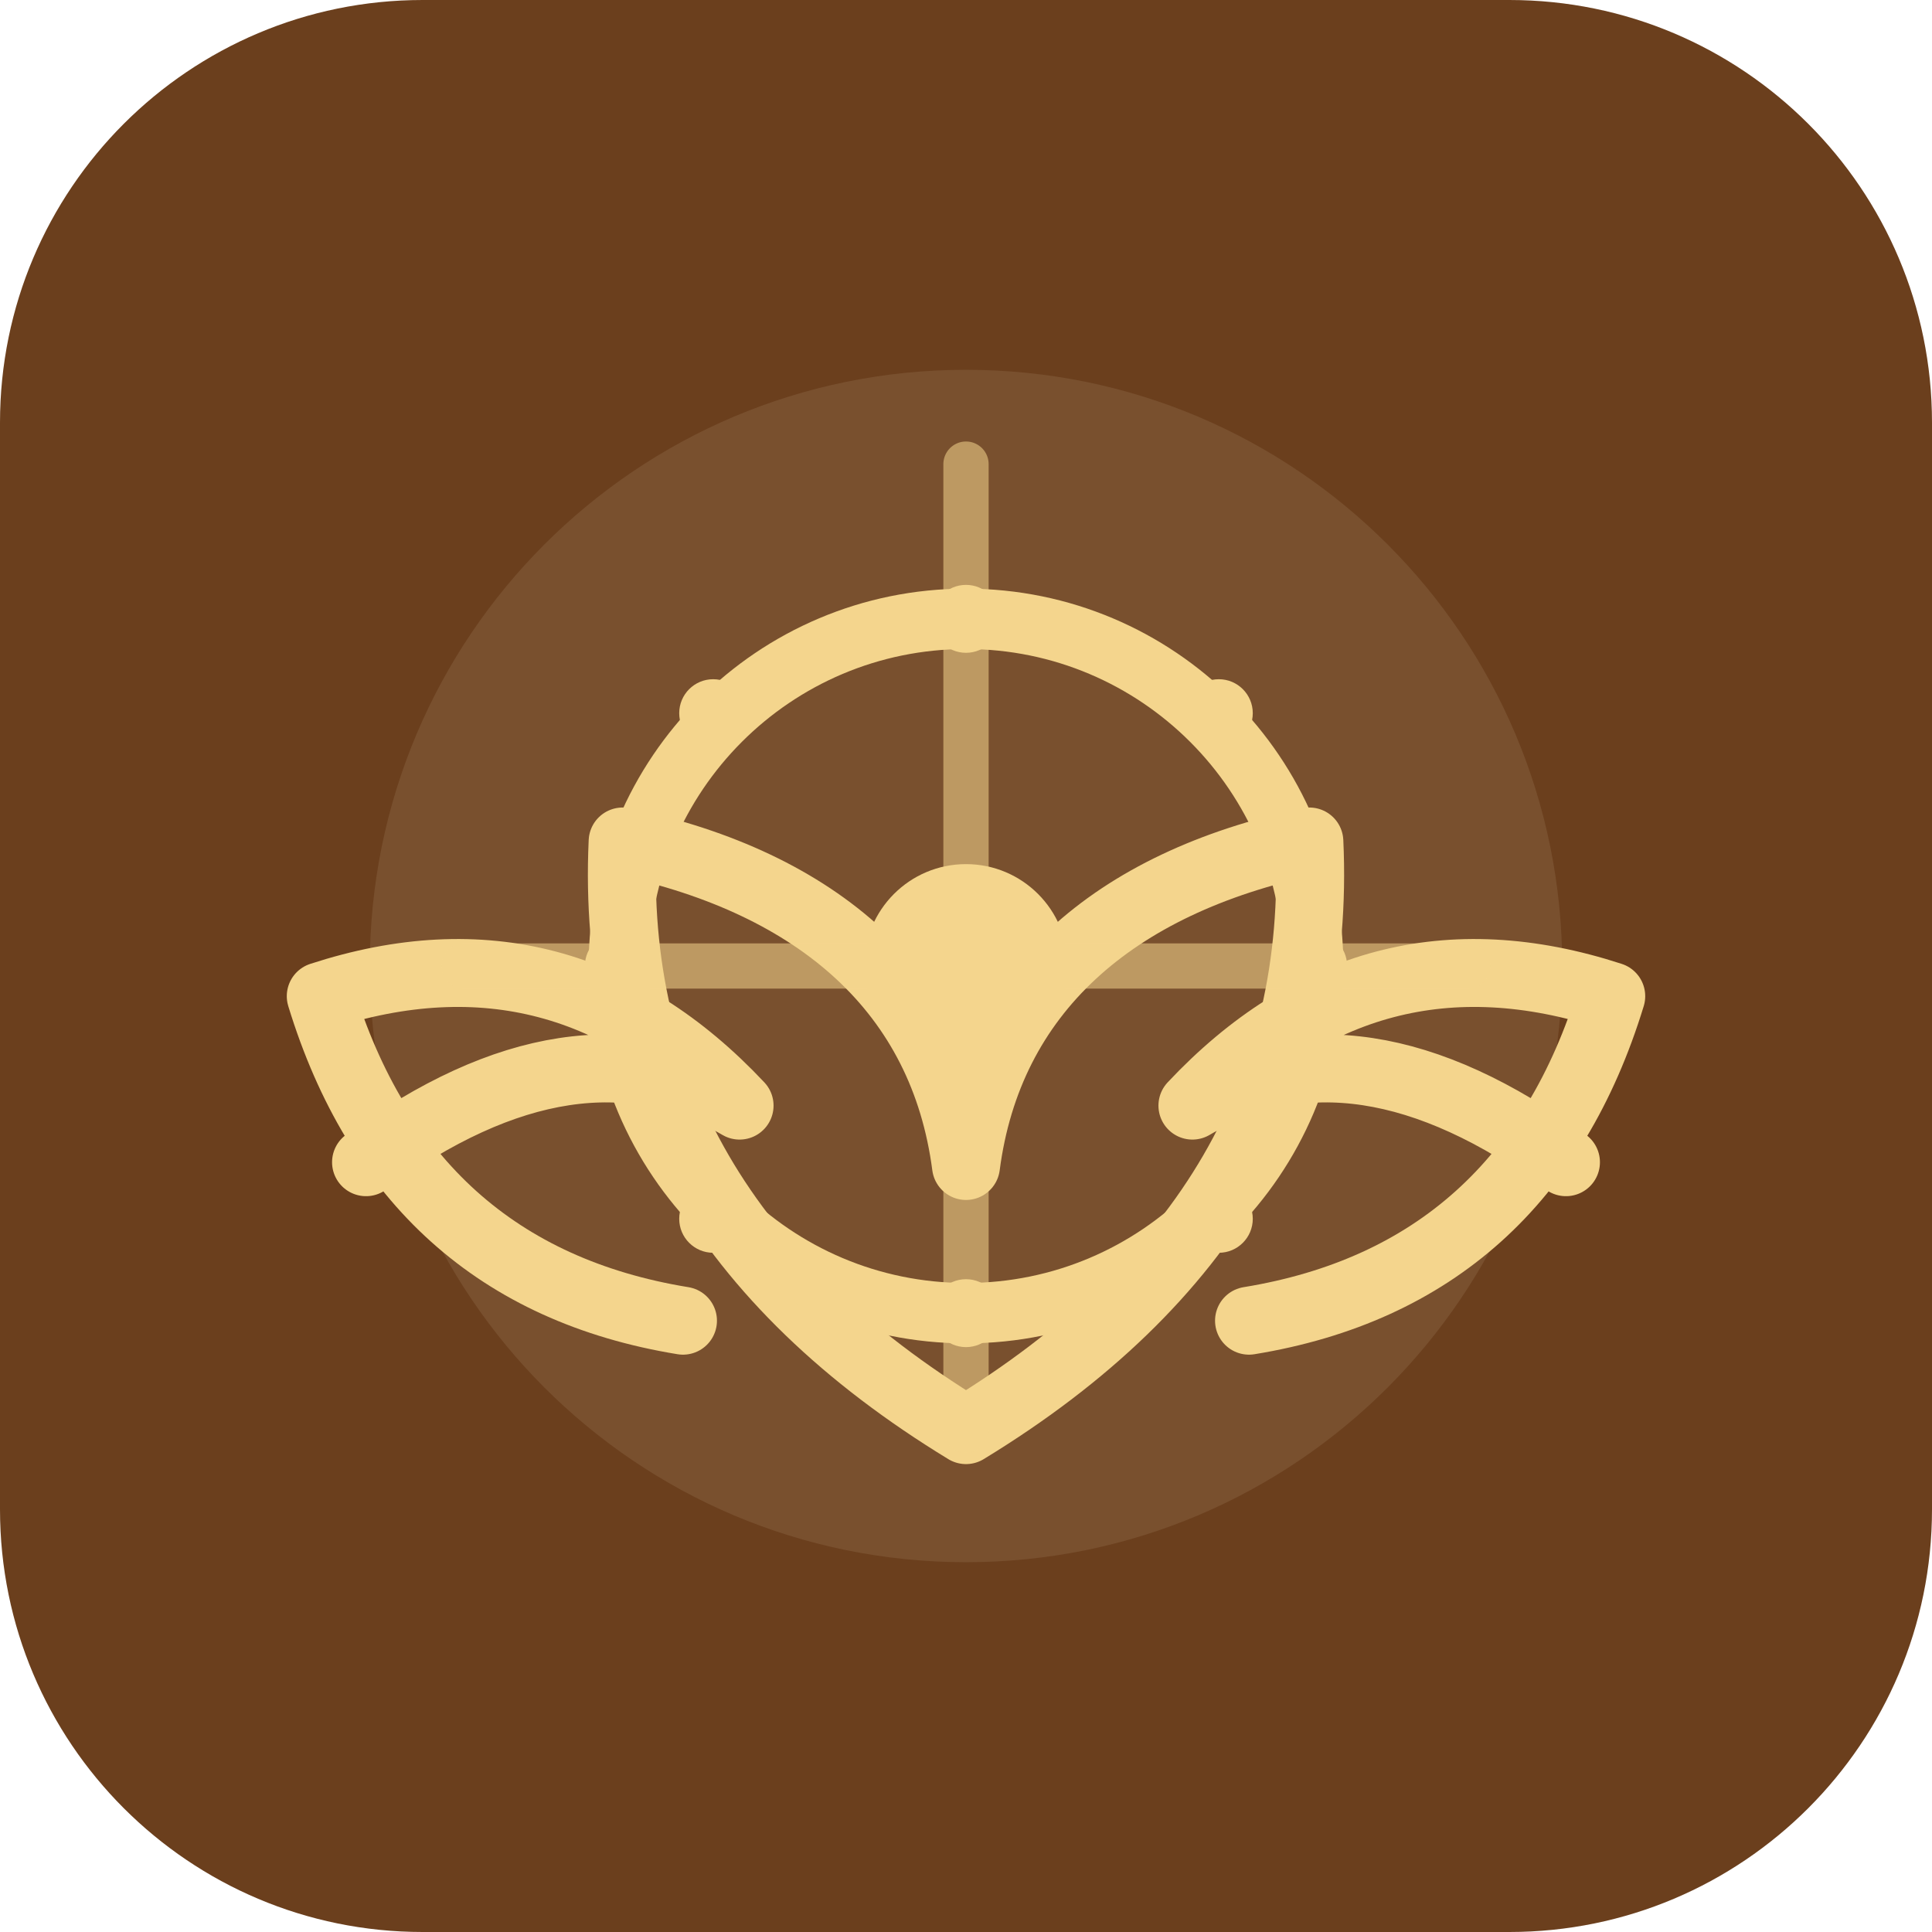
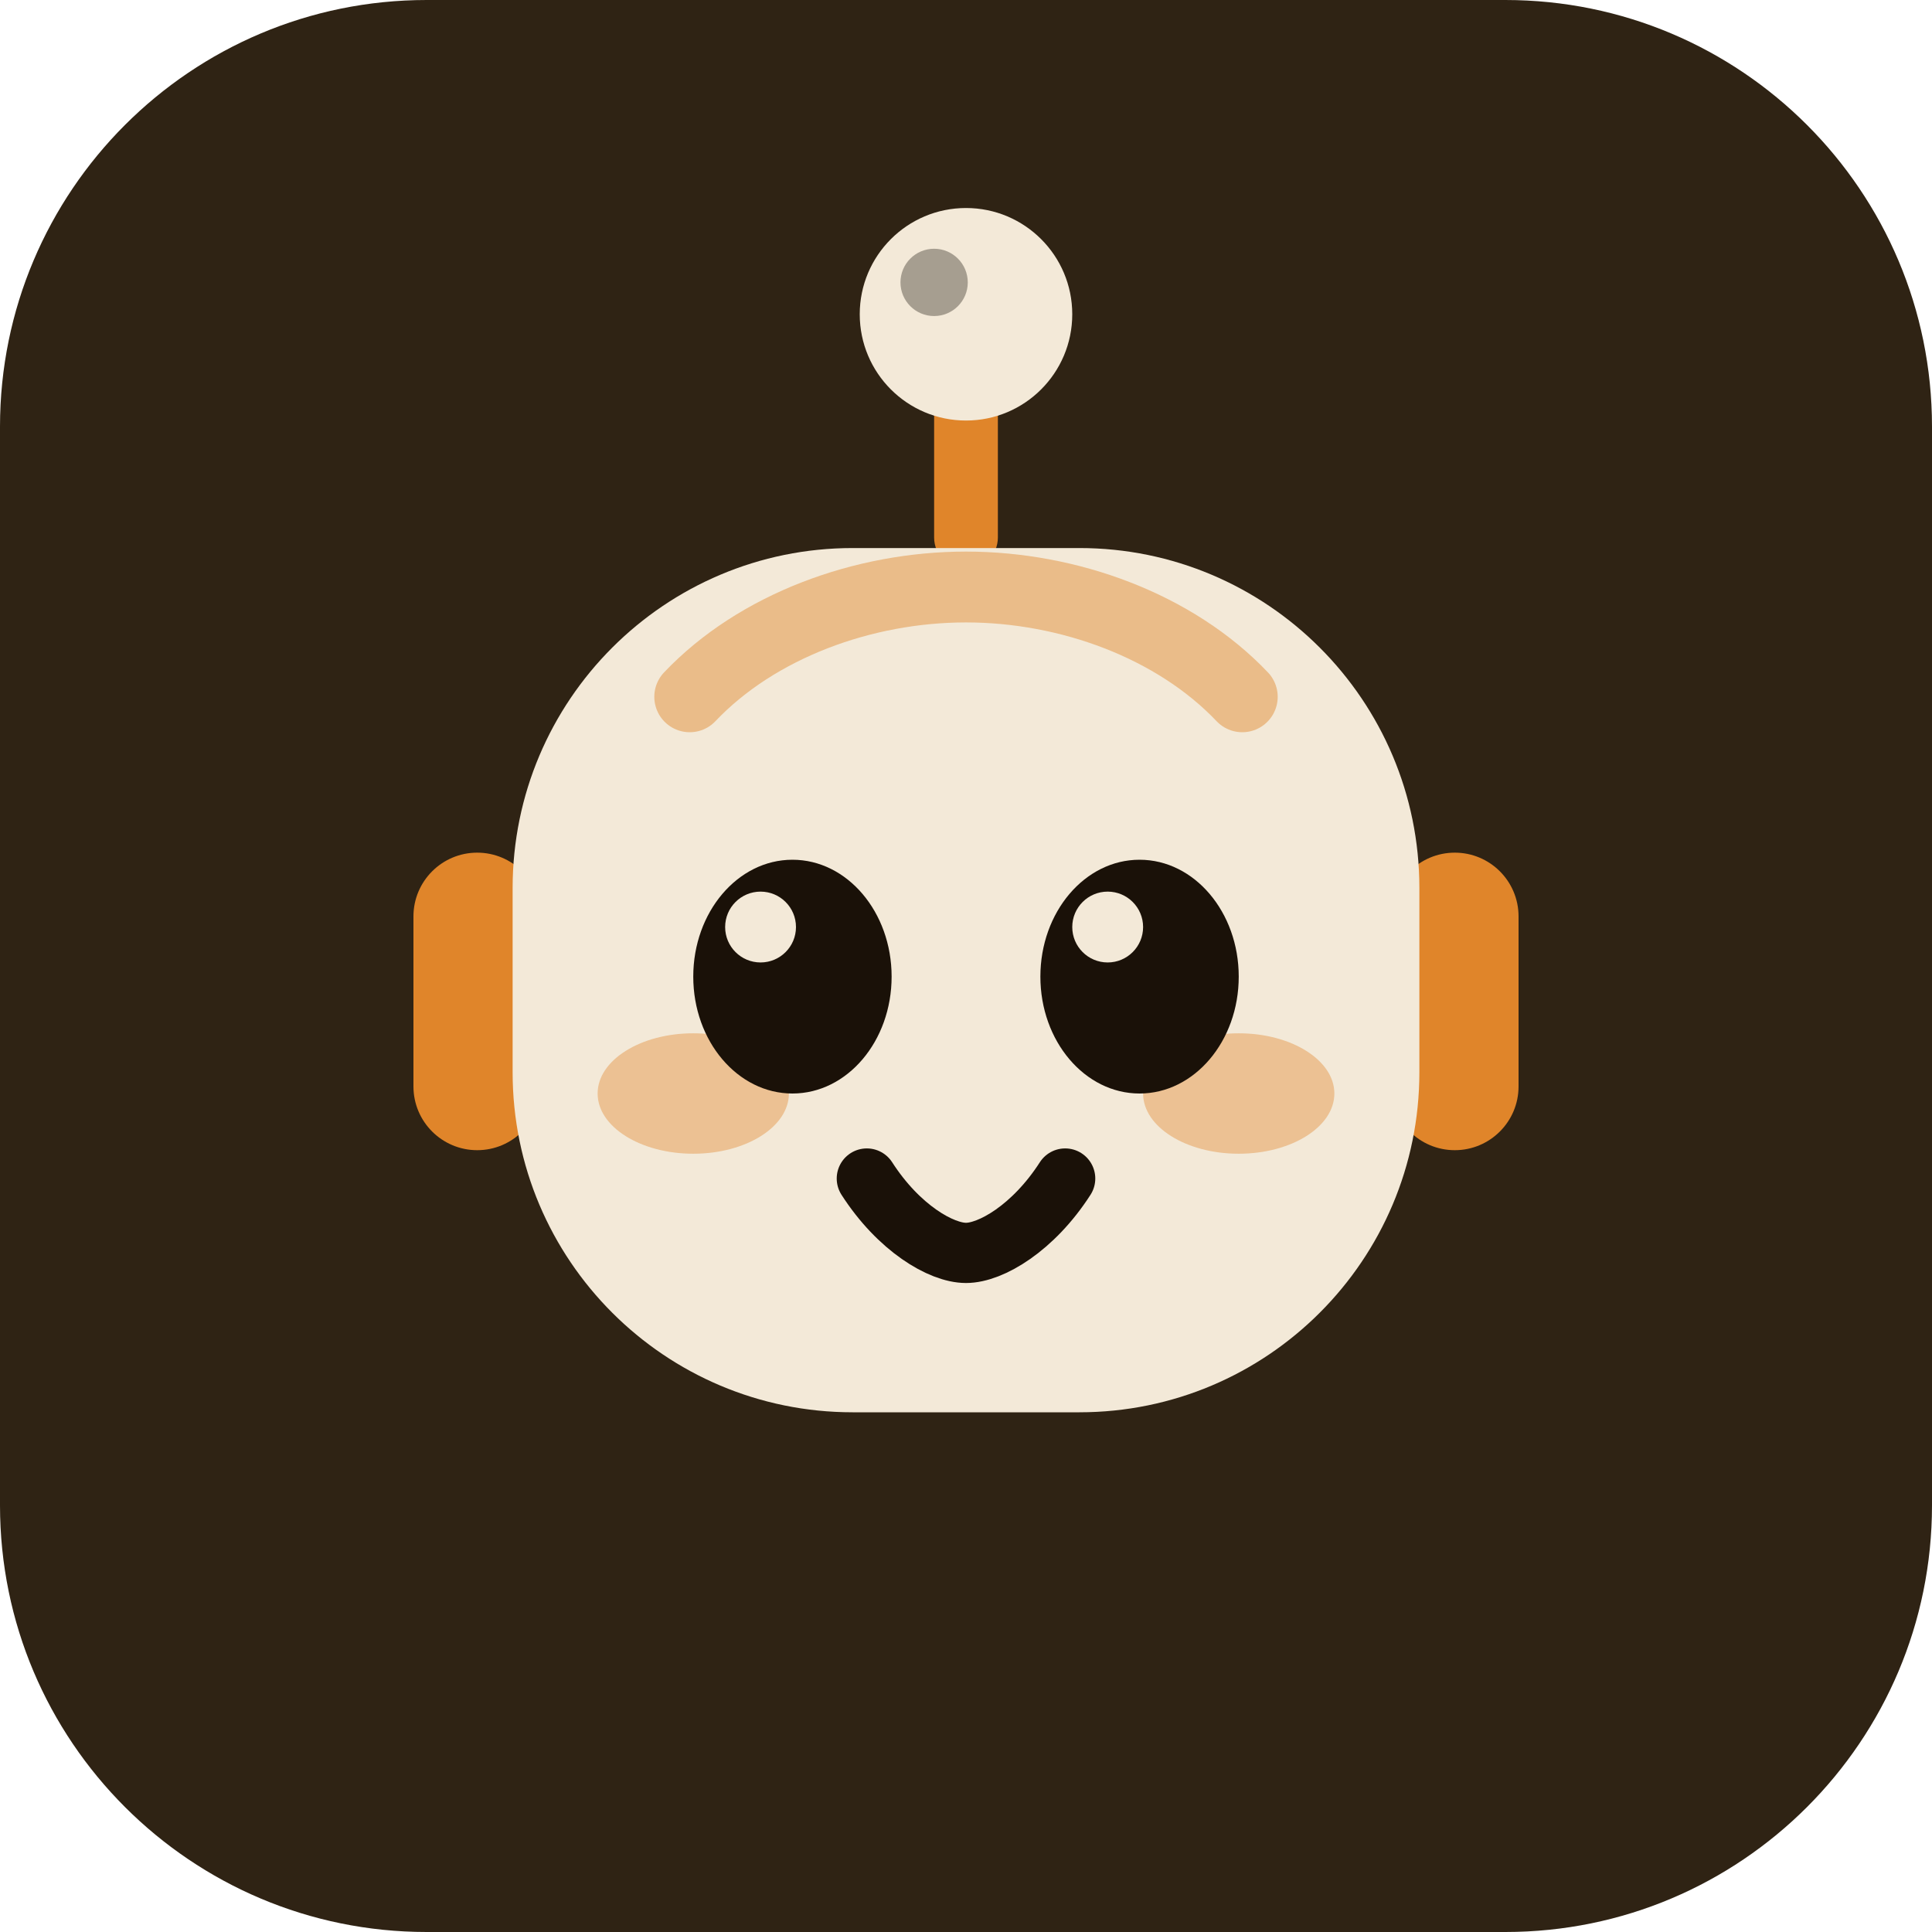
- <svg xmlns="http://www.w3.org/2000/svg" viewBox="0 0 512 512" role="img" aria-label="Trợ lý Phật học">
-   <rect width="512" height="512" rx="112" fill="#6b3f1d" />
-   <circle cx="256" cy="256" r="158" fill="#f8ead0" opacity=".1" />
-   <g fill="none" stroke="#f4d58d" stroke-linecap="round" stroke-linejoin="round">
-     <path d="M256 379c-64-39-94-91-91-156 52 11 85 40 91 86 6-46 39-75 91-86 3 65-27 117-91 156Z" stroke-width="18" />
-     <path d="M181 350c-49-8-81-37-96-86 43-14 80-4 111 29-29-17-62-12-99 15" stroke-width="18" />
-     <path d="M331 350c49-8 81-37 96-86-43-14-80-4-111 29 29-17 62-12 99 15" stroke-width="18" />
-     <path d="M256 123v256M123 256h266" stroke-width="12" opacity=".55" />
-     <circle cx="256" cy="256" r="92" stroke-width="16" />
-     <circle cx="256" cy="256" r="27" fill="#f4d58d" stroke="none" />
-   </g>
-   <g fill="#f4d58d">
-     <circle cx="256" cy="164" r="9" />
-     <circle cx="348" cy="256" r="9" />
-     <circle cx="256" cy="348" r="9" />
-     <circle cx="164" cy="256" r="9" />
-     <circle cx="323" cy="189" r="9" />
-     <circle cx="323" cy="323" r="9" />
-     <circle cx="189" cy="323" r="9" />
-     <circle cx="189" cy="189" r="9" />
+ <svg xmlns="http://www.w3.org/2000/svg" viewBox="0 0 48 48" width="512" height="512" role="img" aria-label="Trợ lý Phật học">
+   <rect width="48" height="48" rx="10.6" fill="#2f2314" />
+   <g transform="translate(2.88 2.88) scale(0.88)">
+     <rect x="23.1" y="6.2" width="1.8" height="6.6" rx="0.9" fill="#e0852a" />
+     <circle cx="24" cy="5.6" r="3" fill="#f3e9d8" />
+     <circle cx="23.1" cy="4.7" r="0.95" fill="#17100a" opacity="0.35" />
+     <rect x="8.4" y="20.8" width="3.6" height="8.4" rx="1.8" fill="#e0852a" />
+     <rect x="36" y="20.8" width="3.6" height="8.4" rx="1.8" fill="#e0852a" />
+     <rect x="11.2" y="12.2" width="25.6" height="24.4" rx="9.6" fill="#f3e9d8" />
+     <path d="M16.2 16.4c1.9-2 4.9-3.1 7.8-3.1s5.9 1.1 7.8 3.1" fill="none" stroke="#e0852a" stroke-opacity="0.45" stroke-width="2" stroke-linecap="round" />
+     <ellipse cx="16.3" cy="27.6" rx="2.7" ry="1.7" fill="#e0852a" opacity="0.4" />
+     <ellipse cx="31.7" cy="27.6" rx="2.7" ry="1.7" fill="#e0852a" opacity="0.4" />
+     <ellipse cx="19.1" cy="24.3" rx="2.8" ry="3.3" fill="#1a1108" />
+     <ellipse cx="28.9" cy="24.3" rx="2.8" ry="3.3" fill="#1a1108" />
+     <circle cx="18.2" cy="22.9" r="1" fill="#f3e9d8" />
+     <circle cx="28" cy="22.9" r="1" fill="#f3e9d8" />
+     <path d="M21.2 30c.9 1.4 2.1 2.1 2.8 2.1s1.9-.7 2.8-2.1" fill="none" stroke="#1a1108" stroke-width="1.7" stroke-linecap="round" />
  </g>
</svg>
